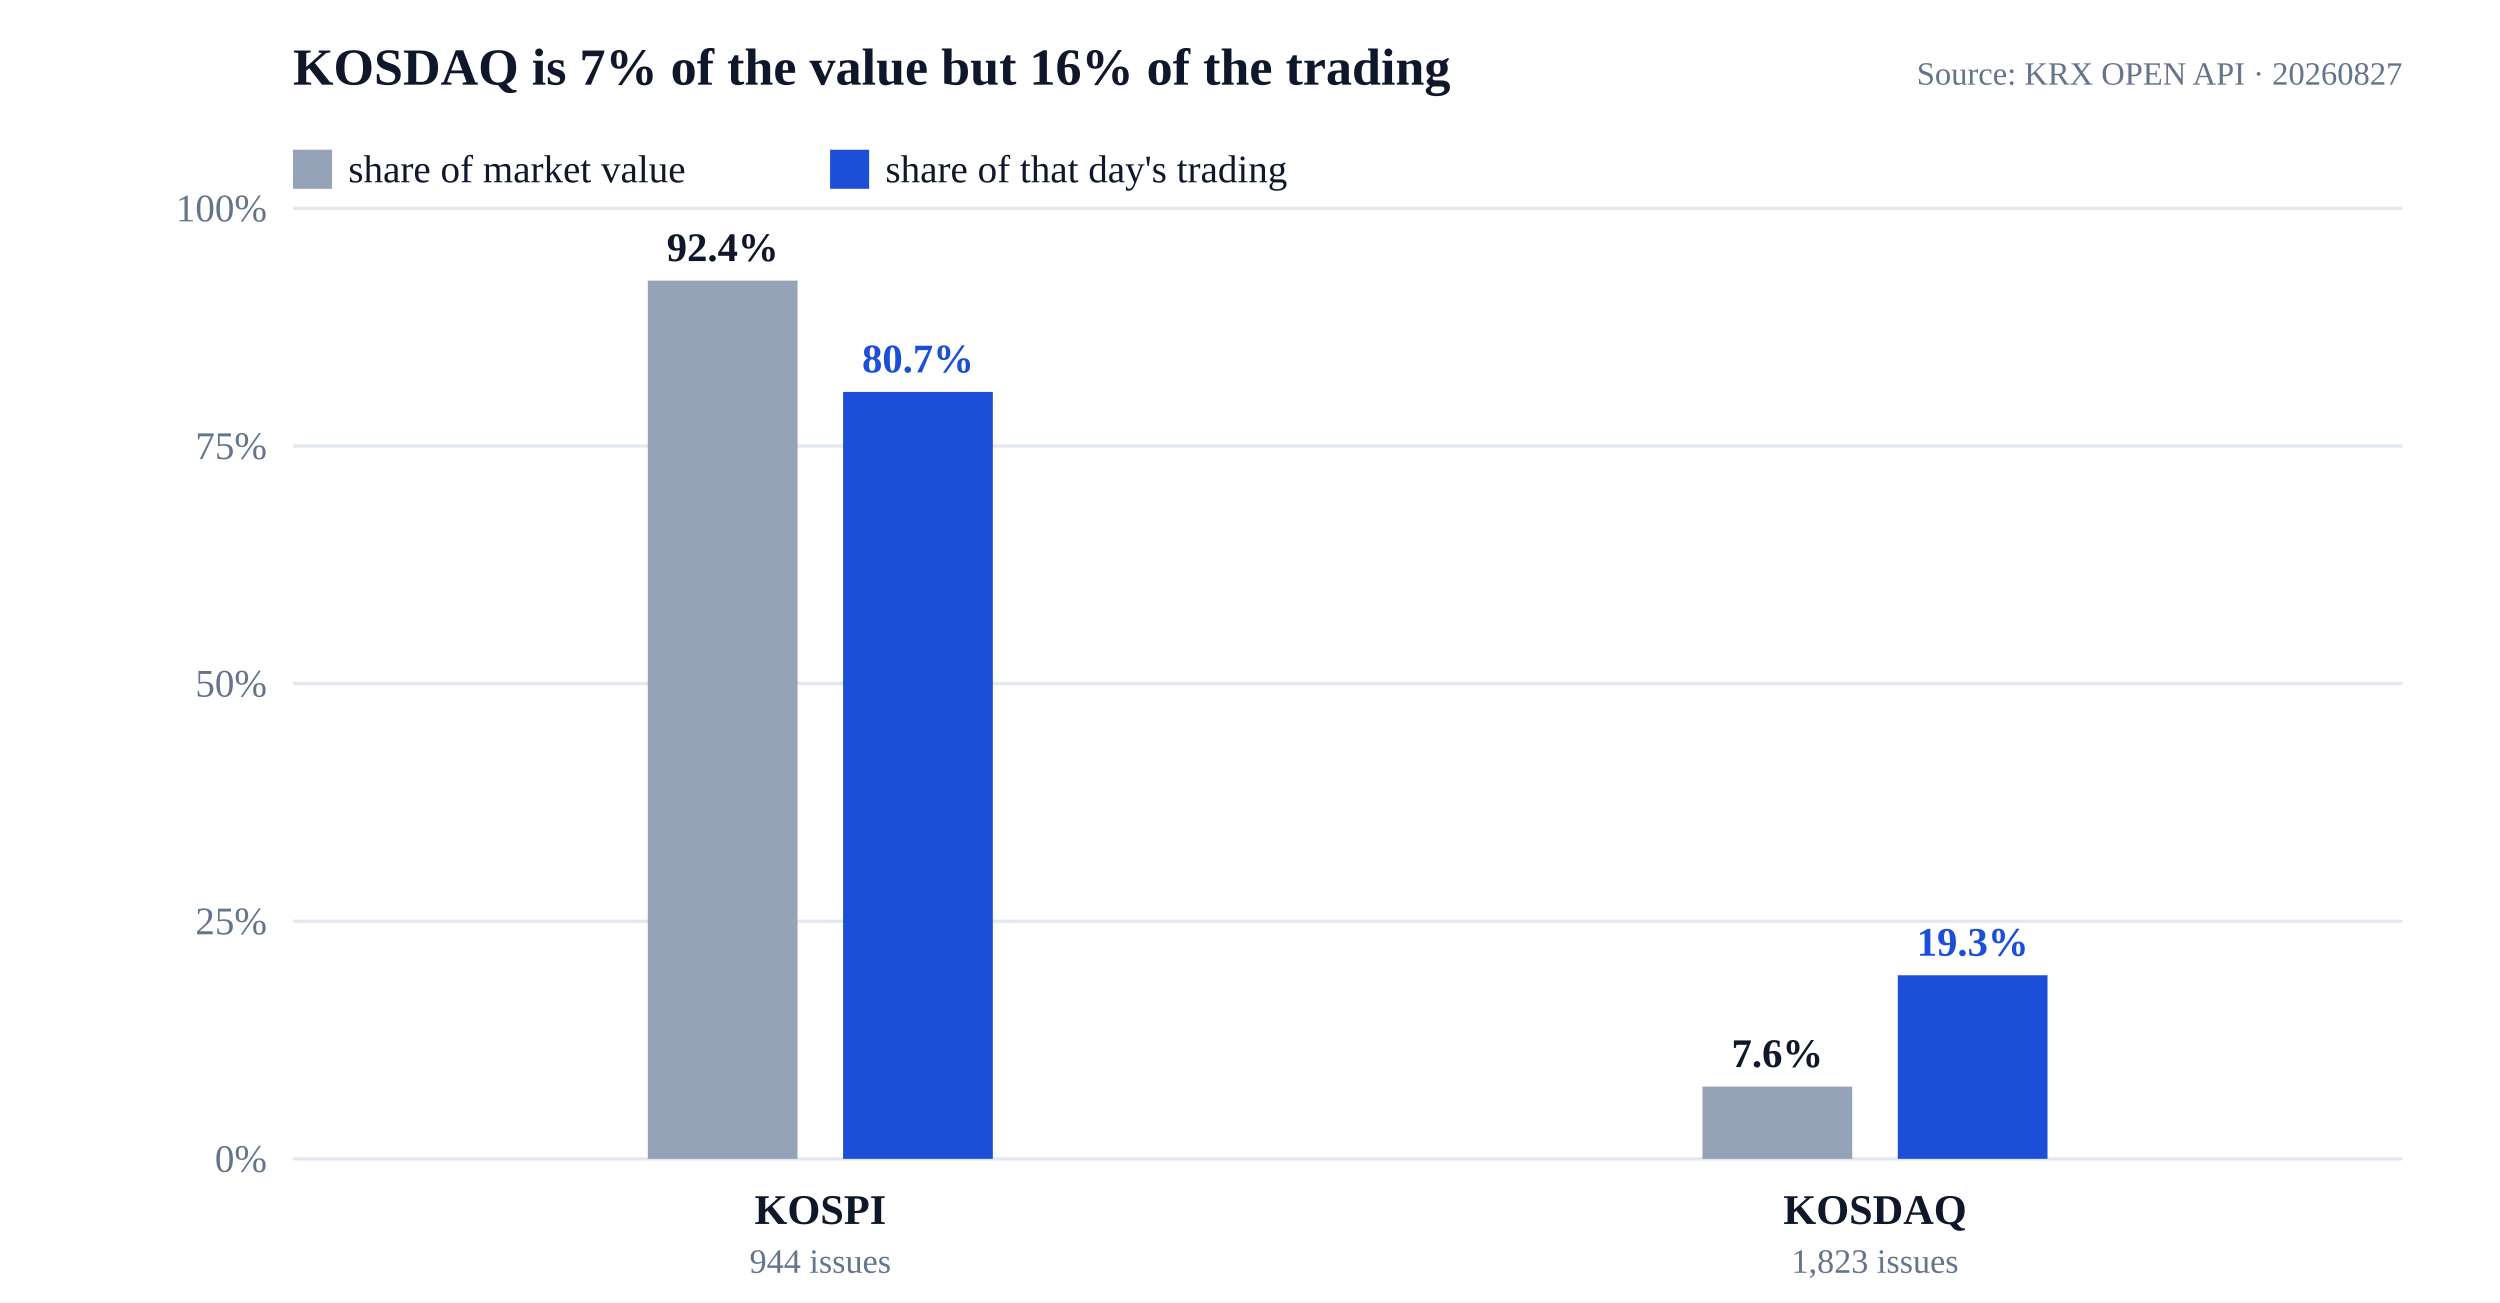
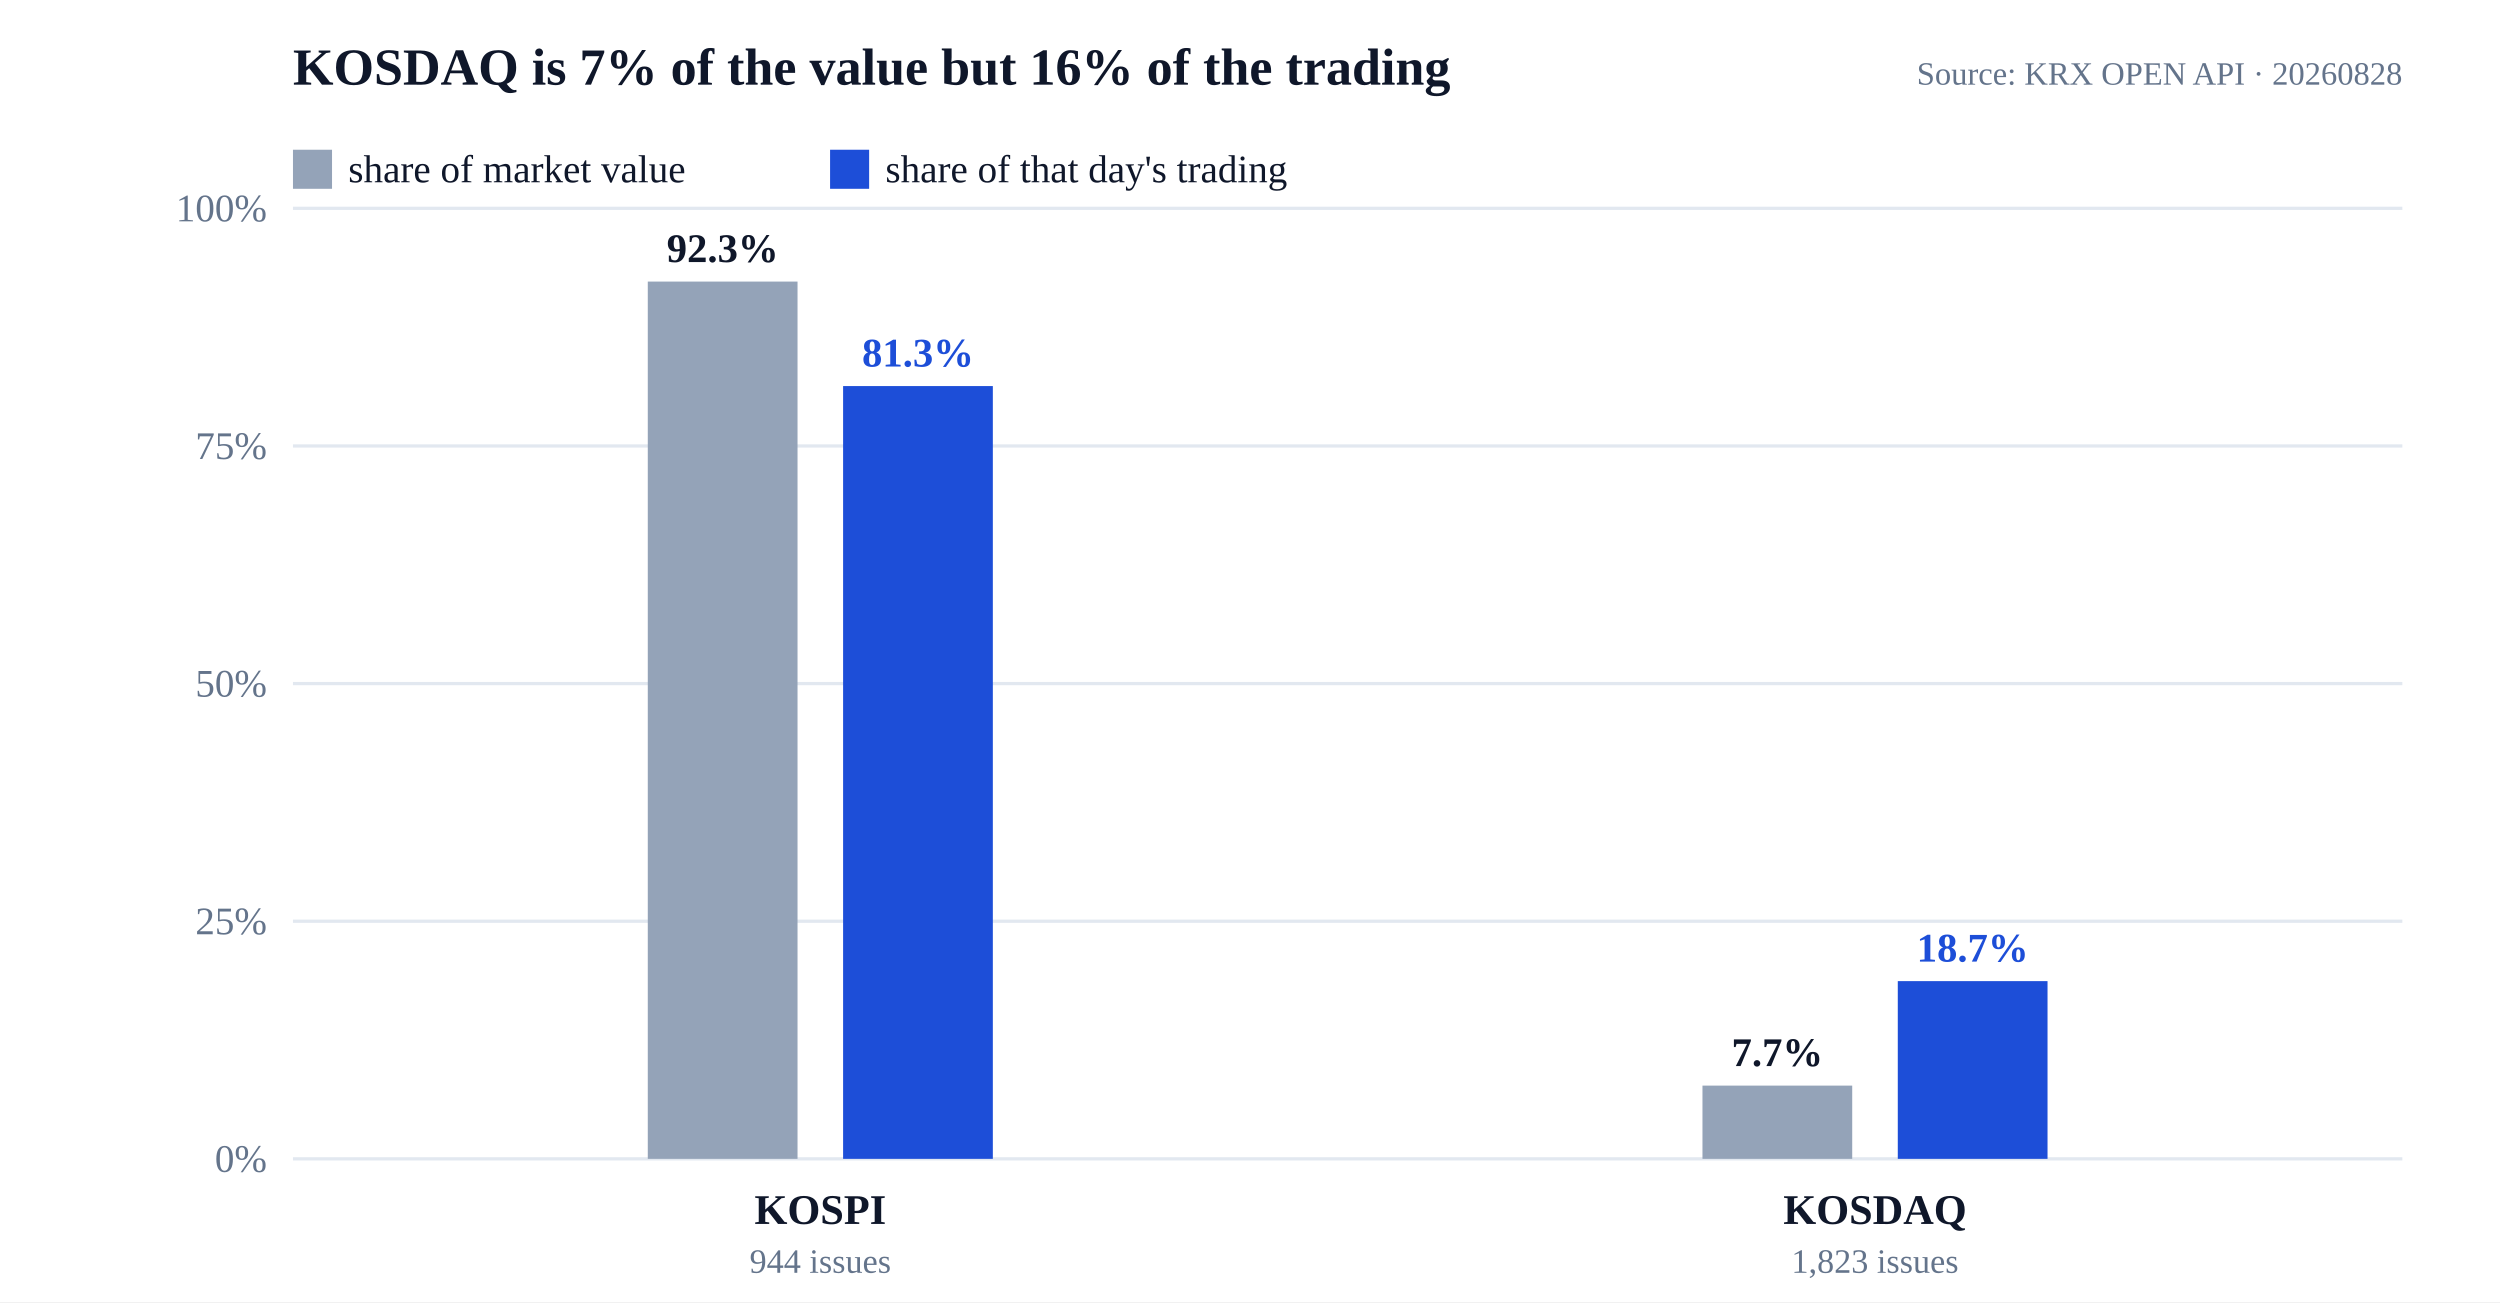
<svg xmlns="http://www.w3.org/2000/svg" viewBox="0 0 768 400" font-family="Georgia,'Times New Roman',serif" role="img" aria-label="KOSPI and KOSDAQ share of market value versus share of daily trading value">
  <rect width="768" height="400" fill="#ffffff" />
  <text x="90" y="26" font-size="16" font-weight="700" fill="#0f172a">KOSDAQ is 7% of the value but 16% of the trading</text>
-   <text x="738" y="26" text-anchor="end" font-size="10" fill="#64748b">Source: KRX OPEN API · 20260827</text>
+   <text x="738" y="26" text-anchor="end" font-size="10" fill="#64748b">Source: KRX OPEN API · 20260828</text>
  <rect x="90" y="46" width="12" height="12" fill="#94a3b8" />
  <text x="107" y="56" font-size="12" fill="#0f172a">share of market value</text>
  <rect x="255" y="46" width="12" height="12" fill="#1d4ed8" />
  <text x="272" y="56" font-size="12" fill="#0f172a">share of that day's trading</text>
  <line x1="90" y1="356" x2="738" y2="356" stroke="#e2e8f0" />
  <text x="82" y="360" text-anchor="end" font-size="12" fill="#64748b">0%</text>
  <line x1="90" y1="283" x2="738" y2="283" stroke="#e2e8f0" />
  <text x="82" y="287" text-anchor="end" font-size="12" fill="#64748b">25%</text>
  <line x1="90" y1="210" x2="738" y2="210" stroke="#e2e8f0" />
  <text x="82" y="214" text-anchor="end" font-size="12" fill="#64748b">50%</text>
  <line x1="90" y1="137" x2="738" y2="137" stroke="#e2e8f0" />
  <text x="82" y="141" text-anchor="end" font-size="12" fill="#64748b">75%</text>
  <line x1="90" y1="64" x2="738" y2="64" stroke="#e2e8f0" />
  <text x="82" y="68" text-anchor="end" font-size="12" fill="#64748b">100%</text>
-   <rect x="199.0" y="86.2" width="46" height="269.8" fill="#94a3b8" />
-   <text x="222.0" y="80.2" text-anchor="middle" font-size="12.5" font-weight="700" fill="#0f172a">92.4%</text>
-   <rect x="259.0" y="120.4" width="46" height="235.6" fill="#1d4ed8" />
-   <text x="282.0" y="114.4" text-anchor="middle" font-size="12.5" font-weight="700" fill="#1d4ed8">80.7%</text>
+   <rect x="199.0" y="86.5" width="46" height="269.5" fill="#94a3b8" />
+   <text x="222.0" y="80.5" text-anchor="middle" font-size="12.5" font-weight="700" fill="#0f172a">92.3%</text>
+   <rect x="259.0" y="118.6" width="46" height="237.4" fill="#1d4ed8" />
+   <text x="282.0" y="112.6" text-anchor="middle" font-size="12.5" font-weight="700" fill="#1d4ed8">81.3%</text>
  <text x="252.0" y="376" text-anchor="middle" font-size="13" font-weight="700" fill="#0f172a">KOSPI</text>
  <text x="252.0" y="391" text-anchor="middle" font-size="10.5" fill="#64748b">944 issues</text>
-   <rect x="523.0" y="333.8" width="46" height="22.2" fill="#94a3b8" />
-   <text x="546.0" y="327.8" text-anchor="middle" font-size="12.5" font-weight="700" fill="#0f172a">7.6%</text>
-   <rect x="583.0" y="299.6" width="46" height="56.4" fill="#1d4ed8" />
-   <text x="606.0" y="293.6" text-anchor="middle" font-size="12.5" font-weight="700" fill="#1d4ed8">19.3%</text>
+   <rect x="523.0" y="333.5" width="46" height="22.5" fill="#94a3b8" />
+   <text x="546.0" y="327.5" text-anchor="middle" font-size="12.5" font-weight="700" fill="#0f172a">7.7%</text>
+   <rect x="583.0" y="301.4" width="46" height="54.6" fill="#1d4ed8" />
+   <text x="606.0" y="295.4" text-anchor="middle" font-size="12.5" font-weight="700" fill="#1d4ed8">18.7%</text>
  <text x="576.0" y="376" text-anchor="middle" font-size="13" font-weight="700" fill="#0f172a">KOSDAQ</text>
  <text x="576.0" y="391" text-anchor="middle" font-size="10.5" fill="#64748b">1,823 issues</text>
</svg>
